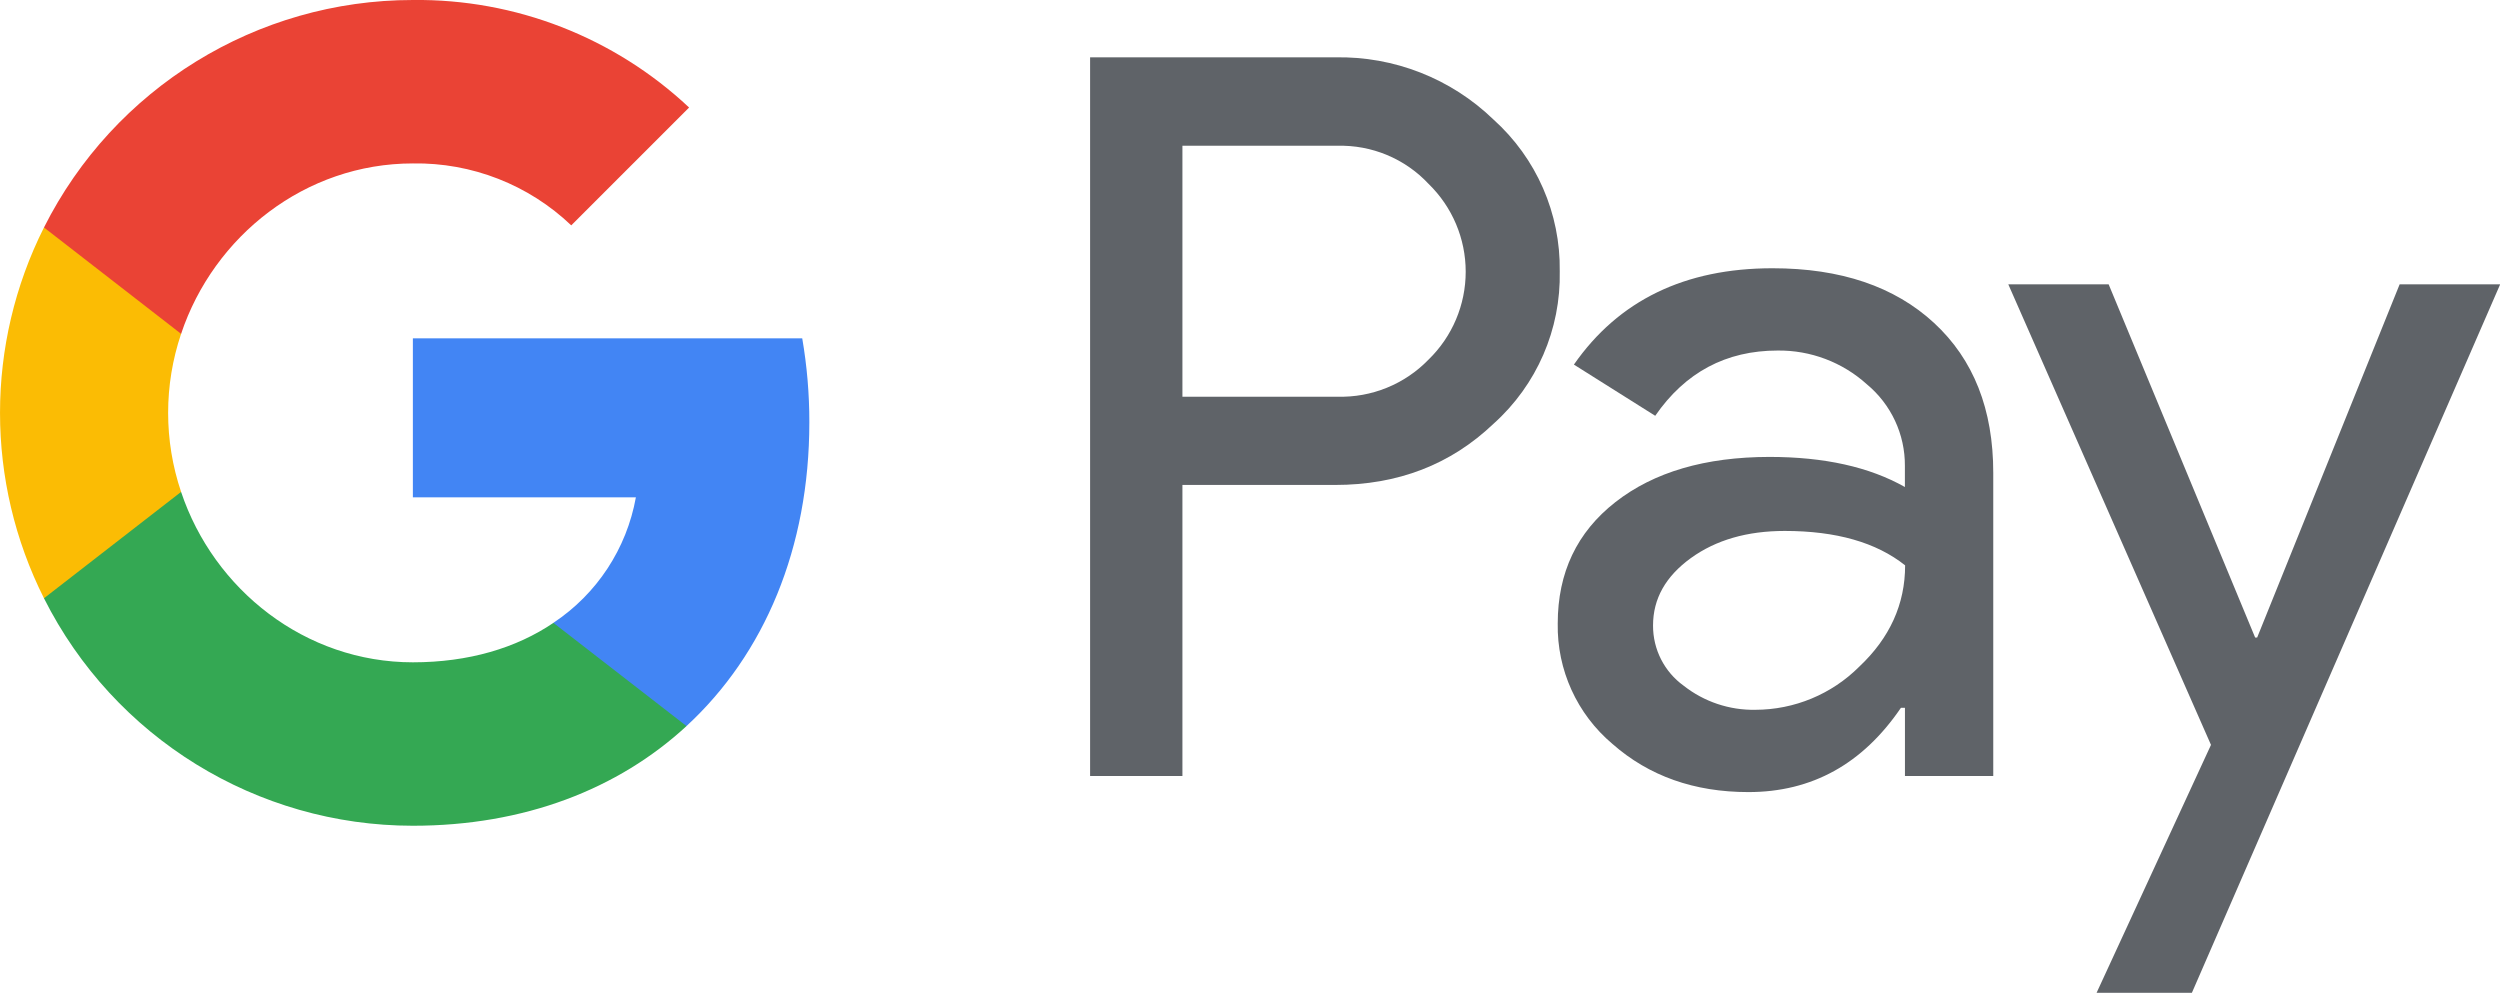
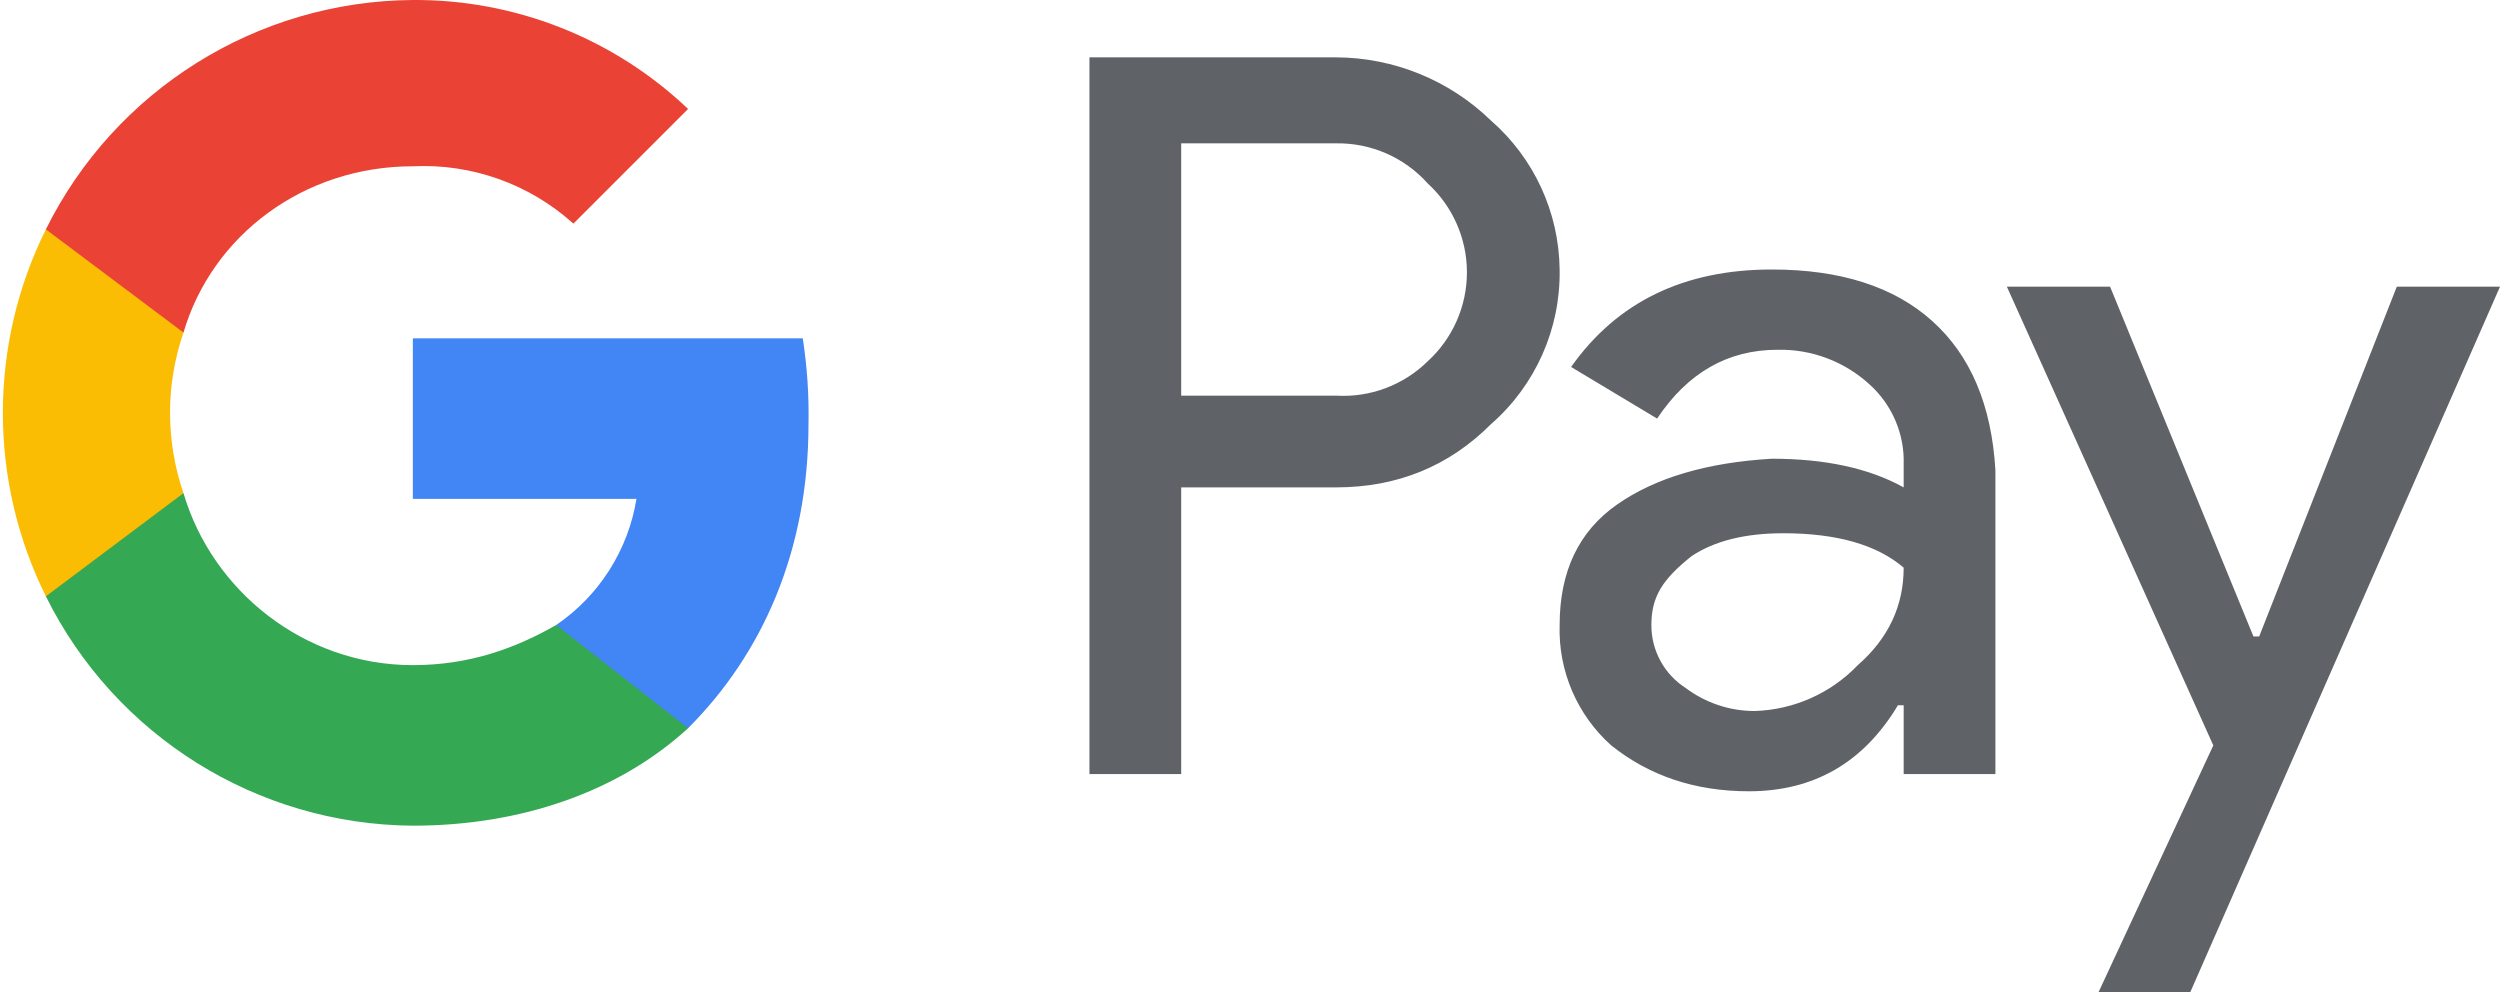
- <svg xmlns="http://www.w3.org/2000/svg" role="presentation" fill="#A1A1A1" class="main-header__logo-image" viewBox="0 0 435.97 173.13">
-   <path d="M206.2,84.58v50.75H190.1V10h42.7a38.61,38.61,0,0,1,27.65,10.85A34.88,34.88,0,0,1,272,47.3a34.72,34.72,0,0,1-11.55,26.6q-11.2,10.68-27.65,10.67H206.2Zm0-59.15V69.18h27a21.28,21.28,0,0,0,15.93-6.48,21.36,21.36,0,0,0,0-30.63,21,21,0,0,0-15.93-6.65h-27Z" fill="#5f6368" />
-   <path d="M309.1,46.78q17.85,0,28.18,9.54T347.6,82.48v52.85H332.2v-11.9h-.7q-10,14.7-26.6,14.7-14.17,0-23.71-8.4a26.82,26.82,0,0,1-9.54-21q0-13.31,10.06-21.17t26.86-7.88q14.34,0,23.62,5.25V81.25A18.33,18.33,0,0,0,325.54,67,22.8,22.8,0,0,0,310,61.13q-13.49,0-21.35,11.38l-14.18-8.93Q286.17,46.78,309.1,46.78Zm-20.83,62.3a12.86,12.86,0,0,0,5.34,10.5,19.64,19.64,0,0,0,12.51,4.2,25.67,25.67,0,0,0,18.11-7.52q8-7.53,8-17.67-7.53-6-21-6-9.81,0-16.36,4.73C290.46,100.52,288.27,104.41,288.27,109.08Z" fill="#5f6368" />
-   <path d="M436,49.58,382.24,173.13H365.62l19.95-43.23L350.22,49.58h17.5l25.55,61.6h.35l24.85-61.6Z" fill="#5f6368" />
-   <path d="M141.14,73.64A85.79,85.79,0,0,0,139.9,59H72V86.73h38.89a33.33,33.33,0,0,1-14.38,21.88v18h23.21C133.31,114.08,141.14,95.55,141.14,73.64Z" fill="#4285f4" />
-   <path d="M72,144c19.43,0,35.79-6.38,47.72-17.38l-23.21-18C90.05,113,81.73,115.5,72,115.5c-18.78,0-34.72-12.66-40.42-29.72H7.67v18.55A72,72,0,0,0,72,144Z" fill="#34a853" />
-   <path d="M31.58,85.78a43.14,43.14,0,0,1,0-27.56V39.67H7.67a72,72,0,0,0,0,64.66Z" fill="#fbbc04" />
-   <path d="M72,28.5A39.09,39.09,0,0,1,99.62,39.3h0l20.55-20.55A69.18,69.18,0,0,0,72,0,72,72,0,0,0,7.67,39.67L31.58,58.22C37.28,41.16,53.22,28.5,72,28.5Z" fill="#ea4335" />
+ <svg xmlns="http://www.w3.org/2000/svg" fill="#A1A1A1" class="main-header__logo-image" viewBox="0 0 436 173">
+   <path fill="#5f6368" d="M206 85v50h-16V10h43a39 39 0 0 1 27 11 35 35 0 0 1 12 26 35 35 0 0 1-12 27q-11 11-27 11h-27Zm0-60v44h27a21 21 0 0 0 16-6 21 21 0 0 0 0-31 21 21 0 0 0-16-7h-27ZM309 47q18 0 28 9t11 26v53h-16v-12h-1q-9 15-26 15-14 0-24-8a27 27 0 0 1-9-21q0-14 10-21t27-8q14 0 23 5v-4a18 18 0 0 0-6-14 23 23 0 0 0-16-6q-13 0-21 12l-15-9q12-17 35-17Zm-21 62a13 13 0 0 0 6 11 20 20 0 0 0 12 4 26 26 0 0 0 18-8q8-7 8-17-7-6-21-6-10 0-16 4c-5 4-7 7-7 12ZM436 50l-54 123h-16l20-43-36-80h18l25 61h1l24-61Z" />
+   <path fill="#4285f4" d="M141 74a86 86 0 0 0-1-15H72v28h39a33 33 0 0 1-14 22v18h23c13-13 21-31 21-53Z" />
+   <path fill="#34a853" d="M72 144c19 0 36-6 48-17l-23-18c-7 4-15 7-25 7-19 0-35-13-40-30H8v18a72 72 0 0 0 64 40Z" />
+   <path fill="#fbbc04" d="M32 86a43 43 0 0 1 0-28V40H8a72 72 0 0 0 0 64Z" />
+   <path fill="#ea4335" d="M72 29a39 39 0 0 1 28 10l20-20A69 69 0 0 0 72 0 72 72 0 0 0 8 40l24 18c5-17 21-29 40-29Z" />
</svg>
